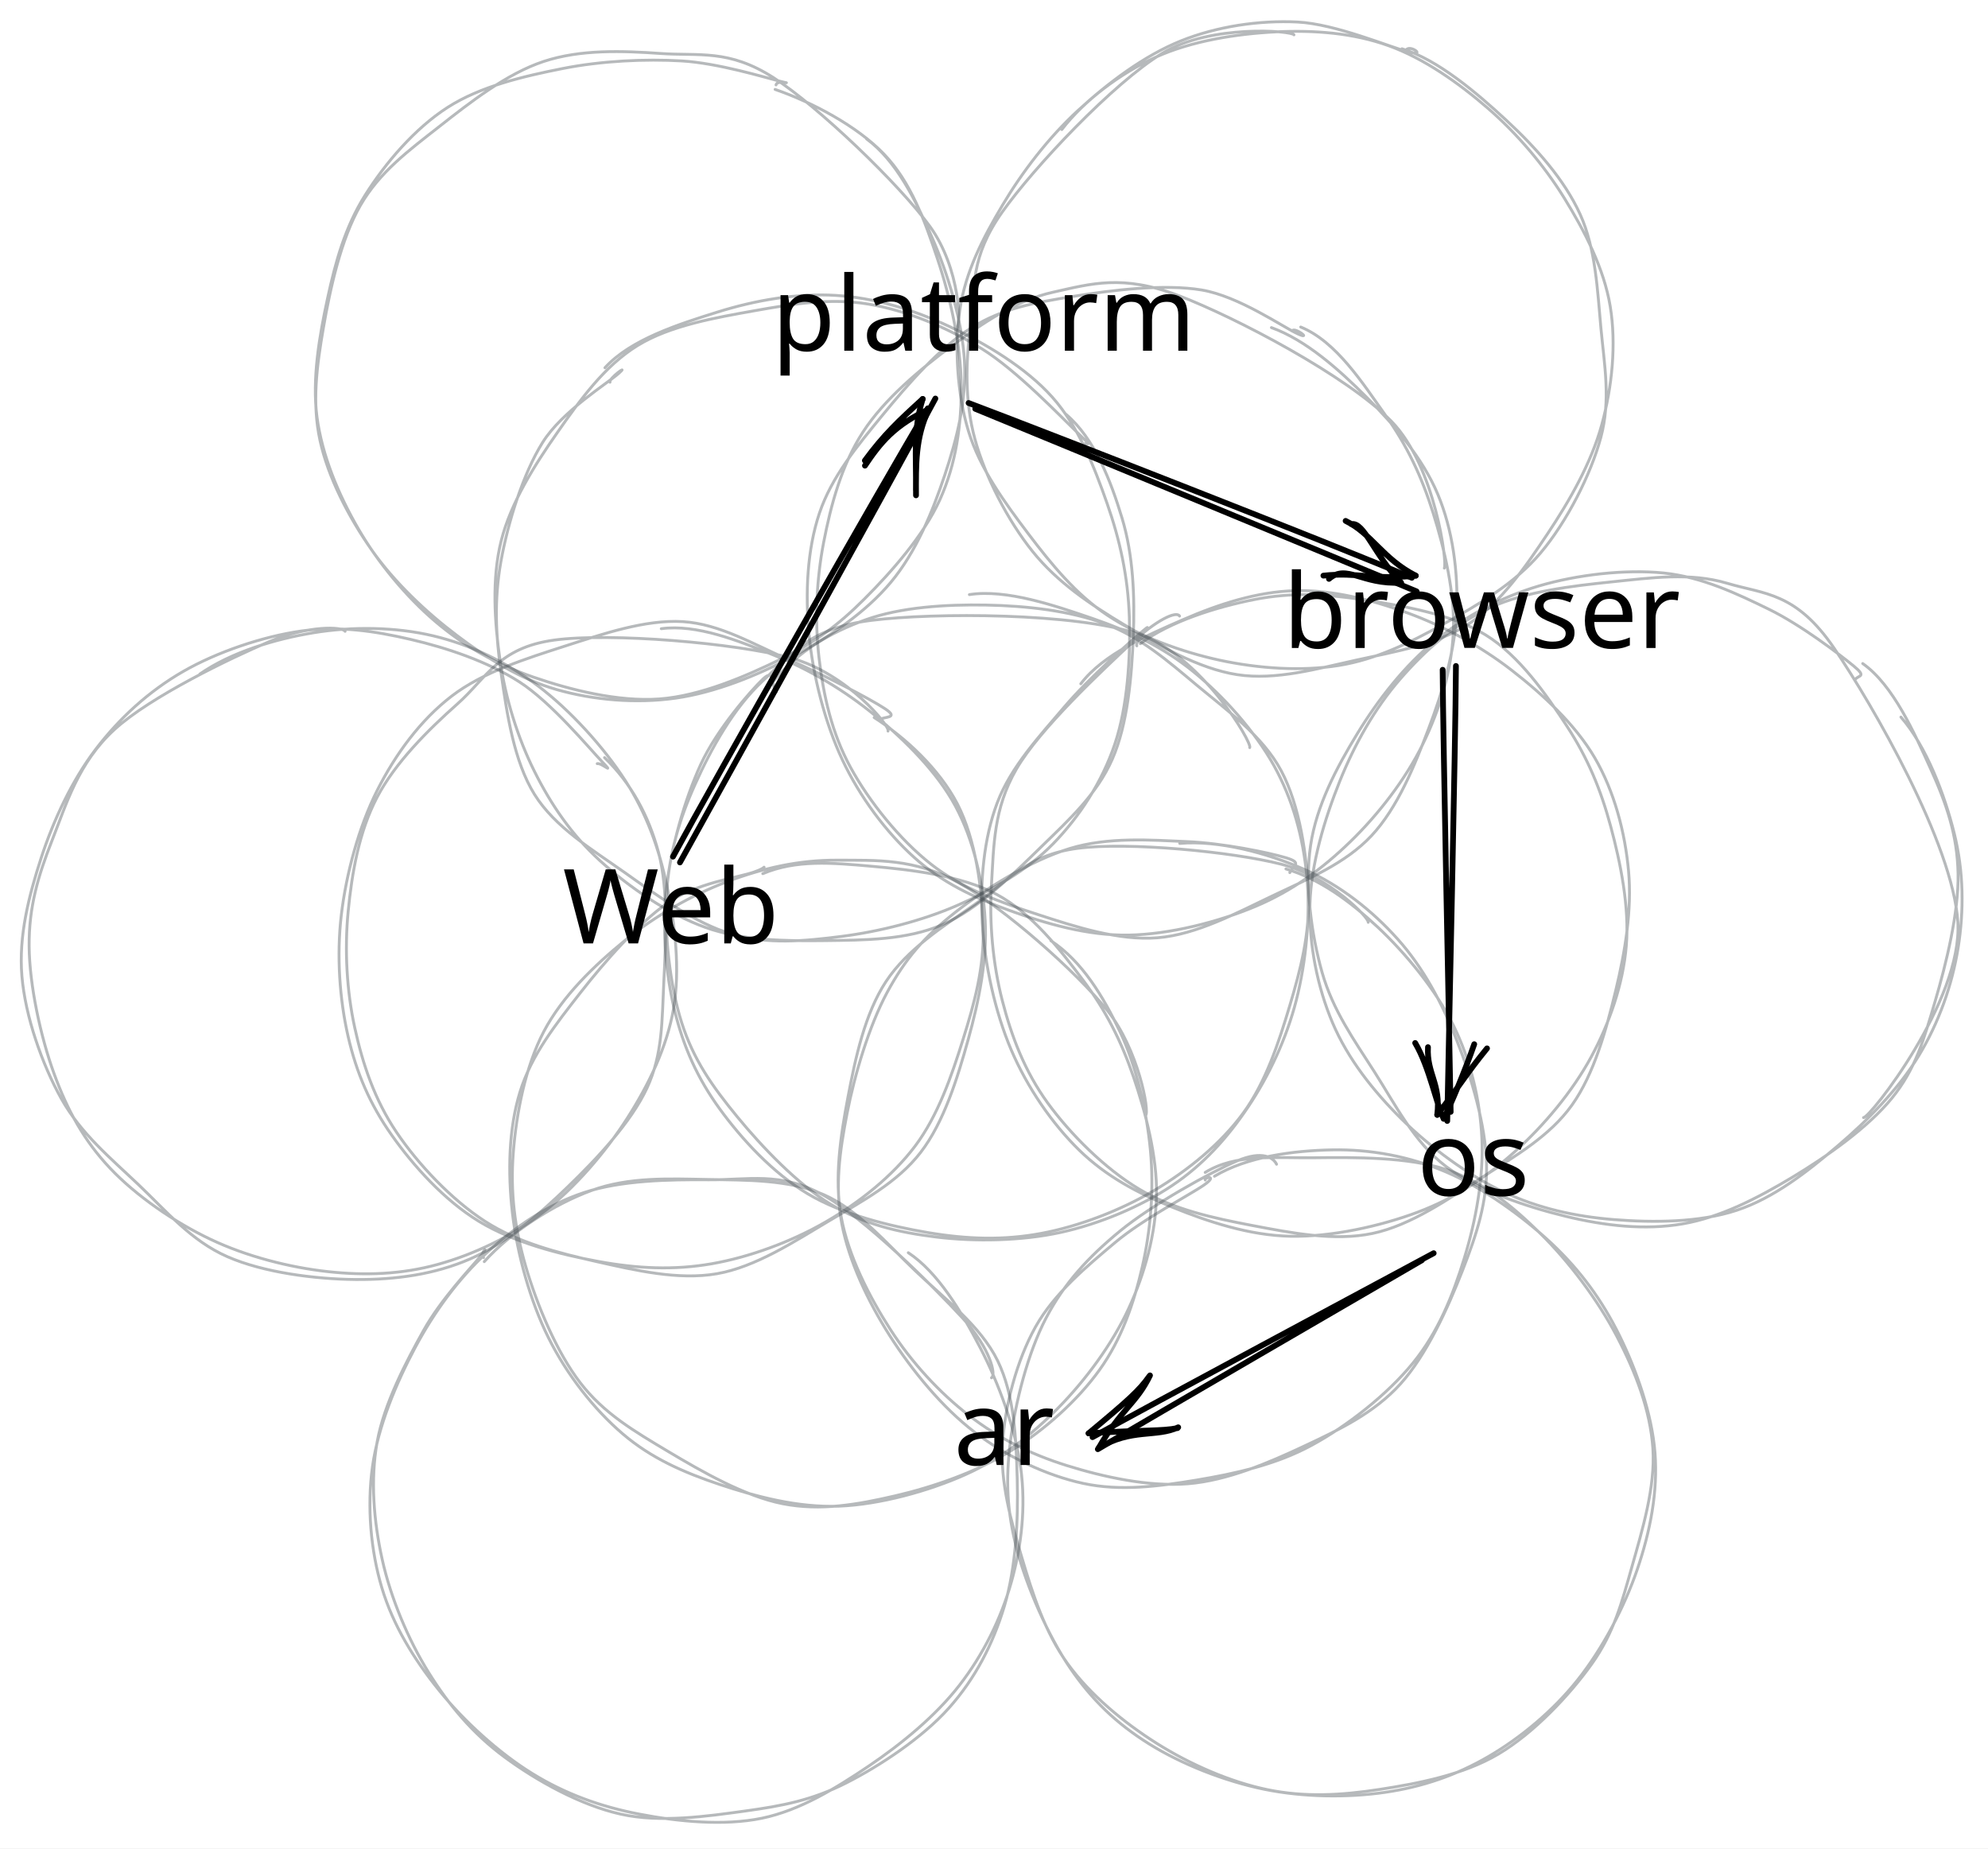
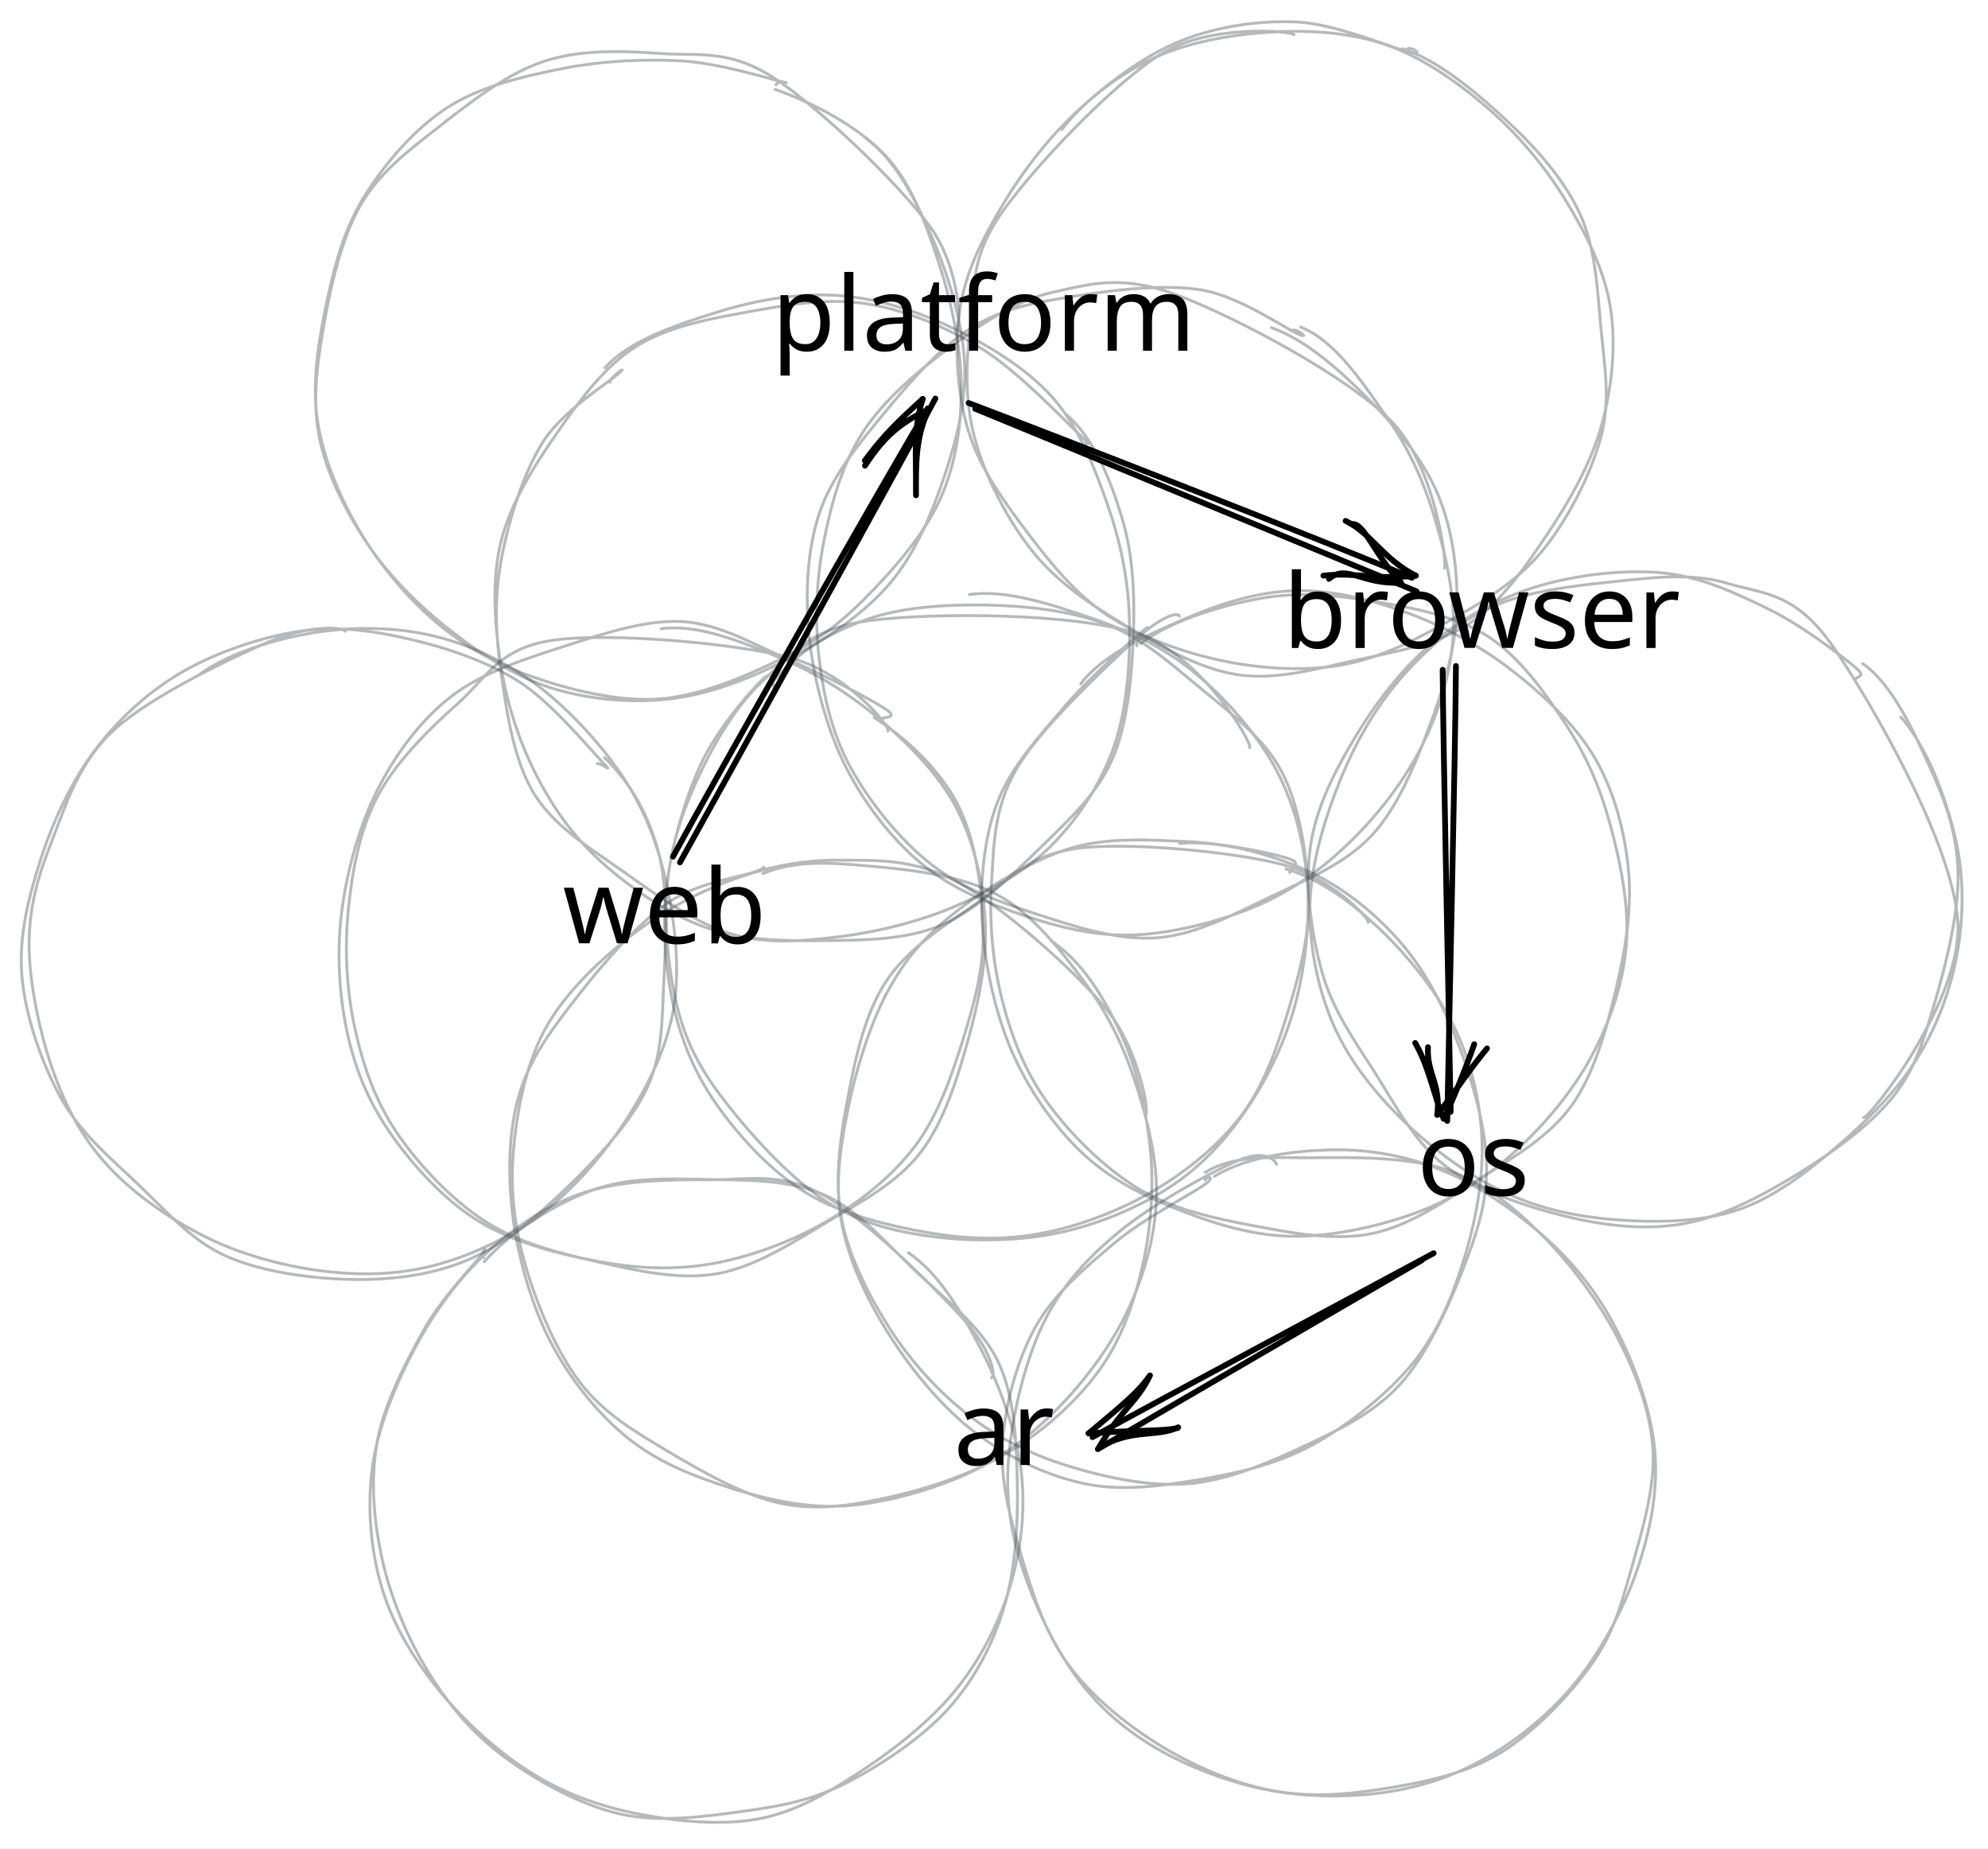
<svg xmlns="http://www.w3.org/2000/svg" version="1.1" viewBox="0 0 690.712 642.167" width="1381.424" height="1284.333">
  <defs>
    <style>
      @font-face {
        font-family: "Virgil";
        src: url("https://excalidraw.com/Virgil.woff2");
      }
      @font-face {
        font-family: "Cascadia";
        src: url("https://excalidraw.com/Cascadia.woff2");
      }
    </style>
  </defs>
  <rect x="0" y="0" width="690.712" height="642.167" fill="#ffffff" />
  <g stroke-opacity="0.4" fill-opacity="0.4" stroke-linecap="round" transform="translate(130.5169 408.3073) rotate(0 111.9297 111.9297)">
    <path d="M185.06 26.9 C195.33 33.67, 203.48 47.33, 210 59.81 C216.51 72.29, 222.34 88.19, 224.15 101.79 C225.95 115.4, 224.39 128.86, 220.84 141.42 C217.28 153.99, 211.09 166.54, 202.82 177.18 C194.56 187.83, 182.67 197.59, 171.25 205.29 C159.82 212.98, 147.56 220.57, 134.27 223.35 C120.98 226.12, 104.84 224.51, 91.52 221.92 C78.19 219.33, 65.91 214.95, 54.33 207.78 C42.75 200.62, 30.73 189.68, 22.03 178.93 C13.33 168.18, 6.01 156.25, 2.15 143.3 C-1.71 130.35, -3.05 115.15, -1.11 101.24 C0.82 87.32, 7.15 72.18, 13.75 59.8 C20.36 47.43, 28.74 35.96, 38.52 26.99 C48.31 18.02, 59.58 10.23, 72.44 5.99 C85.3 1.75, 101.92 1.45, 115.7 1.56 C129.49 1.68, 140.45 -1.33, 155.14 6.67 C169.84 14.67, 194.08 38.96, 203.89 49.57 C213.69 60.19, 215.64 69.54, 213.97 70.35 M37.74 30 C46.94 19.67, 62.05 10.02, 75.02 5.27 C88 0.51, 102.13 1.21, 115.57 1.46 C129.01 1.7, 143.69 1.45, 155.68 6.73 C167.66 12.01, 177.39 23.55, 187.46 33.15 C197.52 42.76, 210.17 52.31, 216.08 64.38 C221.98 76.46, 222.51 91.39, 222.91 105.59 C223.3 119.79, 222.43 136.34, 218.47 149.6 C214.5 162.86, 208.29 174.88, 199.12 185.14 C189.95 195.4, 175.23 205.18, 163.44 211.13 C151.65 217.09, 141.43 219.06, 128.37 220.86 C115.31 222.66, 99.01 225.06, 85.08 221.93 C71.14 218.81, 55.88 210.32, 44.76 202.1 C33.64 193.88, 25.43 184.06, 18.35 172.64 C11.27 161.22, 5.27 146.91, 2.3 133.57 C-0.67 120.23, -1.87 105.87, 0.53 92.59 C2.93 79.3, 10.67 64.63, 16.67 53.86 C22.67 43.09, 33.07 32.2, 36.54 27.99 C40.01 23.78, 36.01 26.82, 37.49 28.6" stroke="#495057" stroke-width="1" fill="none" />
  </g>
  <g stroke-opacity="0.4" fill-opacity="0.4" stroke-linecap="round" transform="translate(456.8529 200.1615) rotate(0 111.9297 111.9297)">
    <path d="M203.6 48.96 C212.49 59.13, 218.82 76, 222.13 89.36 C225.44 102.71, 225.54 116.22, 223.48 129.1 C221.42 141.99, 216.76 155.18, 209.77 166.67 C202.78 178.16, 192.08 189.08, 181.54 198.02 C171 206.96, 159.42 216.07, 146.5 220.32 C133.58 224.58, 117.53 224.63, 104.01 223.55 C90.49 222.47, 77.69 219.67, 65.38 213.85 C53.06 208.02, 39.98 198.36, 30.11 188.6 C20.24 178.83, 11.47 167.71, 6.16 155.24 C0.86 142.78, -2.13 127.81, -1.72 113.82 C-1.31 99.83, 3.4 84.3, 8.61 71.3 C13.82 58.31, 20.84 45.89, 29.55 35.83 C38.26 25.77, 48.6 16.6, 60.86 10.96 C73.12 5.32, 89.38 3.4, 103.11 1.99 C116.85 0.57, 130.37 -1.37, 143.26 2.48 C156.15 6.33, 167.07 5.46, 180.43 25.08 C193.78 44.69, 221.68 93, 223.38 120.17 C225.08 147.34, 192.7 188.35, 190.61 188.1 M190.33 30.36 C200.98 37.86, 208.32 54.62, 213.85 66.78 C219.37 78.94, 223.19 89.82, 223.46 103.32 C223.73 116.83, 219.3 134.78, 215.46 147.79 C211.63 160.79, 208.74 171.17, 200.47 181.35 C192.19 191.53, 177.94 201.59, 165.82 208.87 C153.69 216.15, 140.83 222.78, 127.72 225.03 C114.61 227.29, 100.84 225.72, 87.15 222.4 C73.46 219.08, 56.65 213.45, 45.59 205.11 C34.53 196.77, 27.96 183.62, 20.78 172.37 C13.6 161.13, 6.21 150.78, 2.49 137.64 C-1.22 124.5, -3.54 107.36, -1.5 93.54 C0.54 79.71, 7.52 66.54, 14.75 54.69 C21.97 42.83, 31.33 30.93, 41.85 22.39 C52.36 13.84, 64.6 7.33, 77.81 3.41 C91.02 -0.5, 107.78 -2.45, 121.1 -1.1 C134.42 0.25, 146.76 6.14, 157.76 11.51 C168.77 16.89, 182.16 27.07, 187.13 31.16 C192.11 35.25, 188.57 34.3, 187.61 36.06" stroke="#495057" stroke-width="1" fill="none" />
  </g>
  <g stroke-opacity="0.4" fill-opacity="0.4" stroke-linecap="round" transform="translate(10 219.0638) rotate(0 111.9297 111.9297)">
    <path d="M59.44 15.1 C70.33 7.53, 85.44 2.97, 98.94 0.76 C112.44 -1.46, 127.45 -1.27, 140.45 1.82 C153.45 4.9, 165.81 10.86, 176.94 19.24 C188.07 27.63, 199.77 40.5, 207.25 52.12 C214.72 63.74, 218.98 75.77, 221.78 88.97 C224.57 102.17, 226.34 117.91, 224.03 131.32 C221.72 144.73, 215.46 157.64, 207.92 169.44 C200.37 181.23, 189.74 193.61, 178.76 202.07 C167.77 210.54, 154.51 216.79, 142.02 220.23 C129.52 223.66, 116.94 224.16, 103.8 222.7 C90.65 221.25, 75.73 217.47, 63.14 211.48 C50.55 205.5, 37.32 196.39, 28.26 186.8 C19.2 177.2, 13.47 166.77, 8.78 153.92 C4.09 141.07, 0.24 123.2, 0.12 109.69 C0.01 96.18, 3.16 85.43, 8.1 72.88 C13.04 60.33, 17.18 45.9, 29.75 34.4 C42.32 22.89, 70.15 9.55, 83.51 3.86 C96.87 -1.83, 109.08 -1.39, 109.9 0.26 M200.04 44.14 C209.25 53.01, 215.4 64.27, 218.83 77.21 C222.27 90.15, 221.33 108.15, 220.65 121.78 C219.97 135.41, 220.32 147.1, 214.76 159.01 C209.19 170.92, 197.49 183.38, 187.26 193.26 C177.03 203.14, 165.67 212.92, 153.37 218.29 C141.08 223.66, 127.55 225.57, 113.5 225.45 C99.44 225.32, 81.59 223.03, 69.02 217.53 C56.45 212.04, 47.7 201.62, 38.09 192.47 C28.47 183.32, 18.05 174.72, 11.31 162.65 C4.56 150.58, -1.22 133.98, -2.39 120.05 C-3.56 106.11, 0.01 92.18, 4.28 79.05 C8.55 65.92, 15.01 52.08, 23.23 41.27 C31.45 30.47, 41.7 21.08, 53.6 14.23 C65.5 7.38, 81.44 2.04, 94.61 0.17 C107.78 -1.69, 119.99 0.12, 132.62 3.06 C145.25 6, 159.29 10.7, 170.4 17.8 C181.5 24.9, 194.75 40.91, 199.27 45.65 C203.79 50.39, 199.04 45.85, 197.5 46.24" stroke="#495057" stroke-width="1" fill="none" />
  </g>
  <g stroke-opacity="0.4" fill-opacity="0.4" stroke-linecap="round" transform="translate(349.8203 401.0703) rotate(0 111.9297 111.9297)">
    <path d="M72.14 7.57 C83.55 0.73, 99.59 -1.34, 113 -1.59 C126.42 -1.84, 139.88 0.65, 152.61 6.09 C165.34 11.52, 179.34 21.56, 189.37 31.01 C199.4 40.47, 206.83 50.69, 212.8 62.81 C218.77 74.92, 224.15 90.14, 225.19 103.69 C226.23 117.24, 223.52 130.98, 219.05 144.12 C214.57 157.26, 206.95 171.7, 198.33 182.54 C189.72 193.38, 178.51 202.64, 167.36 209.15 C156.21 215.66, 144.44 219.71, 131.43 221.6 C118.42 223.5, 102.97 223.33, 89.28 220.51 C75.6 217.7, 60.56 211.76, 49.33 204.72 C38.09 197.68, 29.53 189.53, 21.88 178.27 C14.24 167.01, 6.91 150.24, 3.47 137.14 C0.03 124.04, -0.46 113.05, 1.23 99.67 C2.92 86.29, 7.26 69.03, 13.61 56.85 C19.96 44.68, 28.27 35.69, 39.32 26.6 C50.37 17.5, 70.84 6.15, 79.9 2.28 C88.97 -1.59, 92.66 1.22, 93.71 3.4 M68.91 6.24 C79.66 -0.34, 92.87 1.31, 106.82 1.14 C120.76 0.97, 139.52 0.85, 152.61 5.23 C165.69 9.6, 175.42 17.76, 185.3 27.4 C195.18 37.04, 205.36 50.62, 211.88 63.08 C218.41 75.54, 223.56 88.83, 224.46 102.16 C225.35 115.49, 220.76 130.58, 217.23 143.05 C213.69 155.53, 210.98 166.13, 203.23 177 C195.49 187.88, 183.05 201.05, 170.76 208.32 C158.48 215.58, 142.9 218.52, 129.53 220.59 C116.17 222.65, 103.5 223.36, 90.59 220.69 C77.69 218.03, 63.69 211.91, 52.11 204.61 C40.52 197.31, 28.91 187.68, 21.09 176.88 C13.26 166.09, 8.92 152.56, 5.16 139.86 C1.39 127.15, -2.31 113.96, -1.51 100.64 C-0.71 87.31, 3.44 71.57, 9.96 59.9 C16.48 48.23, 27.83 38.82, 37.59 30.61 C47.34 22.4, 63.26 14.25, 68.48 10.63 C73.7 7, 68.35 7.92, 68.92 8.88" stroke="#495057" stroke-width="1" fill="none" />
  </g>
  <g stroke-opacity="0.4" fill-opacity="0.4" stroke-linecap="round" transform="translate(109.763 17.92708) rotate(0 111.9297 111.9297)">
    <path d="M191.32 30.33 C201.59 37.86, 208.28 51.44, 213.95 64.31 C219.62 77.18, 224.58 93.75, 225.33 107.56 C226.08 121.37, 222.72 134.39, 218.46 147.19 C214.19 159.99, 208.5 173.88, 199.76 184.35 C191.02 194.81, 178.49 203.29, 166.02 210 C153.56 216.71, 138.69 222.67, 124.97 224.62 C111.26 226.56, 96.38 225.29, 83.72 221.66 C71.05 218.03, 59.71 210.94, 48.97 202.83 C38.23 194.73, 27.22 184.33, 19.3 173.03 C11.37 161.73, 4.19 147.88, 1.41 135.03 C-1.38 122.18, 0.25 109.53, 2.6 95.93 C4.94 82.33, 8.75 65.07, 15.46 53.42 C22.17 41.78, 32.23 34.38, 42.85 26.05 C53.46 17.71, 66.33 7.64, 79.16 3.41 C91.99 -0.82, 106.51 -0.28, 119.82 0.66 C133.12 1.6, 143.4 -0.95, 158.99 9.06 C174.57 19.08, 202.78 46.11, 213.34 60.75 C223.9 75.39, 224.4 95.93, 222.35 96.9 M159.54 13.14 C172.21 17.51, 187.95 25.79, 197.35 35.59 C206.75 45.39, 211.46 58.6, 215.94 71.96 C220.41 85.31, 224.07 101.78, 224.21 115.73 C224.35 129.69, 222.39 143.29, 216.79 155.68 C211.19 168.08, 199.86 180.88, 190.61 190.12 C181.37 199.37, 173.21 205.37, 161.32 211.17 C149.43 216.96, 133.59 223.87, 119.3 224.9 C105 225.92, 88.52 221.79, 75.56 217.31 C62.6 212.83, 51.66 206.62, 41.51 198.01 C31.35 189.39, 21.49 177.47, 14.64 165.62 C7.78 153.78, 2.13 140.24, 0.37 126.94 C-1.4 113.63, 1.24 98.64, 4.03 85.79 C6.81 72.95, 10.14 60.94, 17.1 49.87 C24.06 38.8, 34.33 26.71, 45.76 19.38 C57.19 12.05, 72.13 8.58, 85.68 5.89 C99.23 3.2, 114.45 2.5, 127.06 3.24 C139.67 3.98, 155.87 8.94, 161.34 10.33 C166.8 11.72, 160.26 9.55, 159.86 11.56" stroke="#495057" stroke-width="1" fill="none" />
  </g>
  <g stroke-opacity="0.4" fill-opacity="0.4" stroke-linecap="round" transform="translate(231.3984 207.9531) rotate(0 111.9297 111.9297)">
    <path d="M105.41 -1.38 C118.26 -3.36, 135.16 2.44, 148.12 6.89 C161.07 11.34, 172.63 16.81, 183.15 25.33 C193.66 33.85, 204.62 46.14, 211.2 57.99 C217.78 69.85, 221.34 82.88, 222.64 96.46 C223.94 110.04, 222.4 126.11, 219.01 139.45 C215.62 152.8, 209.49 165.79, 202.29 176.54 C195.1 187.29, 186.7 196.66, 175.83 203.93 C164.96 211.21, 150.72 217.23, 137.07 220.21 C123.42 223.19, 107.26 223.44, 93.95 221.81 C80.65 220.19, 68.78 217.41, 57.24 210.43 C45.69 203.46, 33.34 190.48, 24.7 179.96 C16.07 169.43, 9.51 160.15, 5.43 147.27 C1.35 134.4, -0.58 116.53, 0.21 102.73 C0.99 88.92, 4.58 76.81, 10.15 64.45 C15.72 52.1, 23.41 38.08, 33.63 28.59 C43.85 19.11, 49.73 10.27, 71.45 7.55 C93.18 4.83, 142.09 4.89, 163.98 12.26 C185.87 19.63, 203.79 50.18, 202.81 51.77 M37.31 28.75 C45.85 18.35, 57.04 11.79, 69.35 7.37 C81.65 2.95, 97.25 2, 111.16 2.25 C125.06 2.49, 140.55 4.21, 152.76 8.85 C164.96 13.48, 174.22 21.56, 184.38 30.06 C194.55 38.55, 207.27 47.65, 213.74 59.8 C220.21 71.95, 222.7 89.35, 223.19 102.97 C223.68 116.59, 220.46 128.89, 216.69 141.52 C212.91 154.15, 208.35 168.08, 200.54 178.75 C192.72 189.42, 181.47 198.56, 169.78 205.53 C158.08 212.5, 143.48 218.09, 130.36 220.54 C117.24 223, 104.58 222.57, 91.06 220.27 C77.55 217.98, 61.33 213.97, 49.26 206.8 C37.19 199.62, 26.35 187.87, 18.63 177.25 C10.92 166.63, 6.07 155.79, 2.98 143.08 C-0.1 130.36, -1.4 115.2, 0.12 100.95 C1.64 86.7, 6.48 69.76, 12.08 57.59 C17.68 45.42, 29.33 32.12, 33.71 27.93 C38.08 23.74, 36.54 31.09, 38.33 32.45" stroke="#495057" stroke-width="1" fill="none" />
  </g>
  <g stroke-opacity="0.4" fill-opacity="0.4" stroke-linecap="round" transform="translate(335.3008 10) rotate(0 111.9297 111.9297)">
    <path d="M33.62 35 C41.45 24.84, 53.88 15.52, 66.27 9.86 C78.66 4.21, 94.47 1.73, 107.95 1.07 C121.44 0.41, 134.89 1.46, 147.17 5.88 C159.46 10.31, 171.5 18.81, 181.67 27.63 C191.83 36.45, 201.1 47.33, 208.18 58.79 C215.26 70.25, 221.98 83.26, 224.15 96.39 C226.32 109.53, 224.83 124.43, 221.2 137.61 C217.57 150.79, 210.05 163.96, 202.36 175.48 C194.67 186.99, 186.16 199.39, 175.07 206.7 C163.98 214.01, 149.23 216.4, 135.82 219.35 C122.41 222.29, 108.05 226.44, 94.61 224.39 C81.18 222.33, 67.09 214.13, 55.23 207 C43.37 199.87, 32.11 192.33, 23.47 181.59 C14.84 170.85, 7.03 155.7, 3.43 142.55 C-0.17 129.41, 0.29 115.86, 1.87 102.72 C3.45 89.58, 1.8 79.39, 12.9 63.69 C24 48, 51.56 18.81, 68.46 8.55 C85.35 -1.72, 113.68 0.71, 114.27 2.1 M151.79 6.94 C164.15 10.65, 177.8 22.26, 188.11 31.83 C198.43 41.41, 208.21 52.38, 213.68 64.4 C219.15 76.42, 219.72 91.04, 220.92 103.96 C222.13 116.89, 224.39 128.92, 220.9 141.94 C217.4 154.96, 209.08 171.27, 199.97 182.08 C190.87 192.89, 177.97 200.25, 166.29 206.77 C154.6 213.29, 142.82 219.1, 129.85 221.19 C116.89 223.29, 101.87 222.25, 88.49 219.36 C75.12 216.47, 60.71 211.19, 49.62 203.86 C38.52 196.52, 29.99 186.03, 21.92 175.36 C13.85 164.68, 5.14 152.81, 1.19 139.81 C-2.76 126.81, -3.75 110.46, -1.77 97.37 C0.2 84.27, 6.19 72.74, 13.03 61.24 C19.87 49.74, 28.93 37.88, 39.25 28.38 C49.57 18.87, 62.22 9.35, 74.93 4.23 C87.63 -0.89, 102.28 -2.99, 115.48 -2.35 C128.69 -1.71, 147.85 6.47, 154.16 8.07 C160.46 9.68, 154.6 5.45, 153.32 7.3" stroke="#495057" stroke-width="1" fill="none" />
  </g>
  <g stroke-opacity="0.4" fill-opacity="0.4" stroke-linecap="round" transform="translate(342.2292 204.9844) rotate(0 111.9297 111.9297)">
    <path d="M33.28 32.57 C41.21 22.16, 56.59 15.62, 68.97 10.22 C81.34 4.83, 94.56 0.61, 107.53 0.23 C120.5 -0.15, 134.24 3.35, 146.79 7.94 C159.35 12.53, 172.01 19.37, 182.86 27.76 C193.7 36.16, 205.06 46.64, 211.85 58.28 C218.64 69.93, 222.38 84.16, 223.6 97.63 C224.82 111.1, 222.42 125.56, 219.14 139.11 C215.86 152.66, 211.65 168.12, 203.93 178.93 C196.21 189.74, 184.35 196.55, 172.8 203.98 C161.26 211.41, 147.98 220.73, 134.65 223.52 C121.32 226.32, 106.36 223.33, 92.84 220.76 C79.31 218.18, 65.35 215.19, 53.5 208.09 C41.66 200.99, 29.68 189.08, 21.76 178.16 C13.84 167.24, 9.24 155.2, 5.99 142.55 C2.74 129.91, 1.43 115.7, 2.25 102.3 C3.08 88.9, 2.9 76.07, 10.93 62.17 C18.95 48.27, 40.96 27.76, 50.41 18.9 C59.85 10.05, 66.58 7.23, 67.59 9.04 M53.97 18.64 C64.4 10.82, 80.65 5.86, 93.53 3.31 C106.4 0.77, 117.82 1.31, 131.22 3.35 C144.62 5.4, 162.11 8.26, 173.93 15.59 C185.76 22.91, 194.95 36.23, 202.19 47.31 C209.43 58.38, 213.94 69.32, 217.37 82.03 C220.81 94.75, 223.94 110.22, 222.81 123.59 C221.68 136.96, 217.04 150.34, 210.59 162.25 C204.14 174.17, 194.15 186.1, 184.12 195.08 C174.09 204.05, 163.42 211.21, 150.41 216.11 C137.4 221.01, 120.27 224.79, 106.05 224.5 C91.83 224.22, 77.31 219.39, 65.1 214.41 C52.88 209.42, 42.08 203.69, 32.74 194.59 C23.41 185.48, 14.72 172.91, 9.11 159.76 C3.5 146.6, -0.14 129.96, -0.94 115.64 C-1.74 101.32, -0.47 86.35, 4.28 73.84 C9.04 61.33, 19.13 50.55, 27.6 40.57 C36.08 30.59, 50.95 17.49, 55.14 13.96 C59.33 10.43, 51.84 17.71, 52.75 19.39" stroke="#495057" stroke-width="1" fill="none" />
  </g>
  <g stroke-opacity="0.4" fill-opacity="0.4" stroke-linecap="round" transform="translate(178.4154 298.7448) rotate(0 111.9297 111.9297)">
    <path d="M186.7 28.06 C197.54 35.19, 204.95 47.54, 210.71 59.68 C216.47 71.81, 219.99 87.23, 221.28 100.85 C222.57 114.47, 221.38 128.7, 218.45 141.4 C215.51 154.11, 211.28 166.43, 203.67 177.08 C196.05 187.73, 184.6 198.01, 172.76 205.32 C160.92 212.62, 145.81 217.87, 132.62 220.93 C119.42 223.99, 106.72 226.24, 93.57 223.67 C80.42 221.1, 65.46 212.51, 53.73 205.51 C42 198.5, 31.43 192.35, 23.18 181.63 C14.93 170.91, 8.12 154.5, 4.24 141.19 C0.37 127.87, -1.13 115.34, -0.08 101.75 C0.97 88.15, 4.08 71.89, 10.53 59.61 C16.99 47.33, 28.02 36.72, 38.66 28.04 C49.29 19.36, 62.02 12.17, 74.34 7.51 C86.65 2.86, 99.12 0.01, 112.55 0.09 C125.97 0.18, 139.26 -0.65, 154.89 8.04 C170.51 16.73, 195.5 38.78, 206.28 52.24 C217.07 65.7, 221.12 87.61, 219.59 88.8 M86.61 4.77 C98.24 -0.14, 110.71 0.99, 124.25 2.19 C137.79 3.39, 155.6 5.38, 167.86 11.97 C180.13 18.56, 189.93 31.18, 197.85 41.73 C205.76 52.28, 211.1 62.79, 215.36 75.26 C219.62 87.73, 223.68 103.1, 223.4 116.54 C223.13 129.98, 219.38 143.61, 213.7 155.9 C208.02 168.2, 198.78 180.69, 189.33 190.3 C179.88 199.9, 169.7 207.85, 157 213.55 C144.29 219.25, 127.34 223.94, 113.12 224.51 C98.9 225.09, 84.21 221.18, 71.68 216.99 C59.14 212.8, 47.85 207.86, 37.93 199.38 C28.02 190.91, 18.58 178.9, 12.2 166.11 C5.81 153.33, 1.28 136.94, -0.38 122.69 C-2.03 108.44, -1.69 93.37, 2.25 80.61 C6.18 67.85, 14.7 57.07, 23.24 46.13 C31.78 35.19, 43.47 21.96, 53.5 14.98 C63.52 8.01, 77.8 6.18, 83.41 4.27 C89.03 2.35, 86.26 1.8, 87.16 3.49" stroke="#495057" stroke-width="1" fill="none" />
  </g>
  <g stroke-opacity="0.4" fill-opacity="0.4" stroke-linecap="round" transform="translate(118.293 218.2669) rotate(0 111.9297 111.9297)">
    <path d="M111.46 0.15 C123.76 -1.49, 138.1 4.26, 150.49 9.3 C162.88 14.33, 175.28 21.62, 185.81 30.37 C196.33 39.12, 207.28 49.92, 213.65 61.78 C220.01 73.65, 223.26 88.03, 224 101.55 C224.74 115.07, 221.83 129.48, 218.09 142.91 C214.35 156.33, 209.68 171.56, 201.57 182.09 C193.47 192.61, 181.26 199.03, 169.46 206.06 C157.66 213.08, 144.2 221.91, 130.78 224.24 C117.37 226.57, 102.41 223.06, 88.97 220.02 C75.54 216.98, 61.76 213.5, 50.17 206 C38.58 198.49, 26.95 186.2, 19.42 175 C11.88 163.79, 7.75 151.52, 4.96 138.76 C2.17 125.99, 1.38 111.73, 2.67 98.39 C3.97 85.04, 6.42 70.69, 12.74 58.68 C19.06 46.66, 30.36 35.4, 40.61 26.3 C50.85 17.21, 54.87 6.77, 74.21 4.11 C93.54 1.45, 137.25 5.08, 156.59 10.35 C175.93 15.62, 191.18 34.19, 190.24 35.72 M185.43 31.01 C196.16 37.89, 208.05 48.84, 214.37 61.07 C220.68 73.3, 222.99 90.74, 223.31 104.38 C223.63 118.01, 220.23 130.3, 216.29 142.88 C212.35 155.46, 207.62 169.3, 199.67 179.87 C191.71 190.43, 180.34 199.44, 168.56 206.26 C156.78 213.08, 142.11 218.49, 128.96 220.78 C115.82 223.07, 103.16 222.45, 89.68 219.99 C76.2 217.53, 60.05 213.34, 48.07 206.02 C36.09 198.71, 25.38 186.82, 17.81 176.1 C10.24 165.38, 5.55 154.46, 2.63 141.7 C-0.29 128.95, -1.39 113.77, 0.3 99.54 C1.98 85.32, 6.37 69.01, 12.75 56.35 C19.14 43.69, 27.76 31.94, 38.61 23.59 C49.46 15.24, 64.47 10.56, 77.85 6.24 C91.23 1.93, 105.91 -3.07, 118.87 -2.31 C131.83 -1.54, 143.9 5.8, 155.62 10.84 C167.33 15.88, 183.92 24.45, 189.18 27.94 C194.44 31.43, 188.68 30.55, 187.19 31.8" stroke="#495057" stroke-width="1" fill="none" />
  </g>
  <g stroke-opacity="0.4" fill-opacity="0.4" stroke-linecap="round" transform="translate(281.7201 100.3021) rotate(0 111.9297 111.9297)">
    <path d="M160.02 13.51 C172.07 17.84, 183.52 28.12, 193.15 37.76 C202.79 47.4, 212.6 58.97, 217.8 71.34 C223.01 83.71, 224.92 98.39, 224.4 111.96 C223.88 125.53, 219.6 139.74, 214.67 152.75 C209.74 165.76, 203.87 180.31, 194.81 190.01 C185.74 199.72, 172.67 205.07, 160.28 210.98 C147.88 216.89, 134 224.41, 120.43 225.49 C106.87 226.56, 92 221.68, 78.88 217.41 C65.76 213.15, 52.57 208.43, 41.72 199.9 C30.86 191.37, 20.24 178.14, 13.76 166.24 C7.29 154.35, 4.43 141.57, 2.88 128.54 C1.32 115.52, 1.91 101.25, 4.45 88.12 C6.99 74.99, 10.73 61.12, 18.13 49.76 C25.53 38.39, 37.86 28.05, 48.87 19.95 C59.88 11.86, 71.05 4.12, 84.21 1.2 C97.37 -1.72, 108.26 -5.07, 127.84 2.41 C147.43 9.88, 186.34 30.28, 201.71 46.05 C217.09 61.83, 221.18 95.75, 220.1 97.06 M170.2 13.31 C182.6 18.34, 191.88 33.07, 199.55 43.82 C207.21 54.58, 212.23 65.26, 216.18 77.83 C220.13 90.4, 223.83 105.81, 223.23 119.23 C222.63 132.65, 218.54 146.19, 212.56 158.35 C206.59 170.5, 197.06 182.79, 187.38 192.16 C177.7 201.53, 167.33 209.17, 154.5 214.58 C141.68 219.98, 124.65 224.32, 110.42 224.56 C96.2 224.81, 81.56 220.55, 69.15 216.05 C56.73 211.56, 45.61 206.32, 35.92 197.59 C26.22 188.87, 17.07 176.64, 10.97 163.71 C4.88 150.78, 0.69 134.29, -0.64 120 C-1.98 105.72, -1.28 90.68, 2.97 78.01 C7.22 65.34, 16.06 54.72, 24.86 43.98 C33.67 33.24, 44.75 20.45, 55.79 13.57 C66.82 6.68, 77.76 4.87, 91.08 2.68 C104.4 0.49, 122.7 -1.73, 135.72 0.43 C148.74 2.6, 163.96 13.31, 169.21 15.69 C174.45 18.07, 167.91 13.05, 167.18 14.69" stroke="#495057" stroke-width="1" fill="none" />
  </g>
  <g stroke-opacity="0.4" fill-opacity="0.4" stroke-linecap="round" transform="translate(291.4206 291.7214) rotate(0 111.9297 111.9297)">
    <path d="M118.47 1.29 C131.97 0.09, 148.88 4.66, 161.5 10.2 C174.12 15.74, 185.33 24.62, 194.19 34.53 C203.06 44.43, 209.56 56.62, 214.7 69.64 C219.85 82.65, 224.75 99.23, 225.07 112.6 C225.39 125.98, 221.61 137.14, 216.63 149.88 C211.64 162.63, 204.3 178.94, 195.15 189.07 C186 199.2, 174.03 204.89, 161.72 210.67 C149.42 216.45, 135.08 222.63, 121.34 223.75 C107.59 224.88, 91.93 221.38, 79.25 217.43 C66.57 213.47, 55.48 207.92, 45.26 200.04 C35.04 192.16, 25.32 181.63, 17.92 170.13 C10.52 158.64, 3.3 144.51, 0.85 131.05 C-1.61 117.6, 0.6 103.03, 3.2 89.4 C5.79 75.77, 9.08 60.42, 16.41 49.27 C23.74 38.13, 36.12 30.23, 47.2 22.52 C58.28 14.81, 65.13 5.35, 82.87 3.01 C100.6 0.67, 136.76 4.2, 153.61 8.48 C170.46 12.77, 184.4 27.3, 183.95 28.7 M155.36 10.15 C167.15 13.68, 177.57 21.32, 187.27 30.38 C196.97 39.45, 207.52 52.28, 213.56 64.52 C219.59 76.77, 222.82 90.39, 223.45 103.87 C224.09 117.34, 221.35 132.37, 217.34 145.37 C213.34 158.37, 208.29 171.04, 199.43 181.89 C190.57 192.74, 176.68 203.7, 164.16 210.46 C151.65 217.22, 137.53 220.27, 124.33 222.47 C111.14 224.66, 97.85 226.41, 84.99 223.64 C72.14 220.87, 58.41 214.37, 47.21 205.83 C36.01 197.29, 25.48 184.46, 17.79 172.42 C10.1 160.37, 3.56 146.44, 1.08 133.54 C-1.4 120.64, 0.29 108.41, 2.9 95.01 C5.52 81.61, 10.53 64.73, 16.77 53.12 C23.01 41.5, 29.77 33.67, 40.35 25.33 C50.92 16.99, 66.8 7.19, 80.22 3.07 C93.65 -1.04, 108.39 0.12, 120.92 0.66 C133.45 1.19, 149.42 4.48, 155.38 6.27 C161.35 8.07, 157.81 8.98, 156.71 11.44" stroke="#495057" stroke-width="1" fill="none" />
  </g>
  <g stroke-opacity="0.4" fill-opacity="0.4" stroke-linecap="round" transform="translate(171.207 104.444) rotate(0 111.9297 111.9297)">
    <path d="M199.18 39.5 C209.15 47.98, 214.73 62.66, 218.63 75.53 C222.52 88.4, 223.11 102.75, 222.55 116.72 C221.99 130.68, 220.6 147.13, 215.25 159.31 C209.91 171.49, 200.32 180.24, 190.49 189.82 C180.66 199.39, 168.78 211.35, 156.28 216.77 C143.77 222.18, 129.16 222.16, 115.44 222.33 C101.73 222.5, 87 222.39, 73.98 217.78 C60.96 213.16, 47.23 203.67, 37.32 194.63 C27.4 185.6, 20.29 175.17, 14.49 163.56 C8.69 151.94, 4.45 138.32, 2.53 124.96 C0.6 111.59, -0.39 96.57, 2.94 83.37 C6.27 70.17, 14.61 57.03, 22.5 45.74 C30.38 34.45, 38.85 22.67, 50.26 15.63 C61.68 8.59, 77.59 5.9, 90.97 3.5 C104.36 1.1, 117.41 -0.99, 130.56 1.21 C143.72 3.41, 157.77 9.24, 169.91 16.72 C182.04 24.2, 197.56 40.52, 203.36 46.08 C209.16 51.64, 206.34 48.91, 204.72 50.08 M38.97 23.32 C47.91 13.48, 64.62 8.19, 77.99 4 C91.36 -0.19, 105.74 -2.65, 119.19 -1.82 C132.63 -0.99, 146.13 3.1, 158.66 8.99 C171.2 14.88, 185.25 23.28, 194.38 33.51 C203.51 43.75, 208.97 57.67, 213.43 70.41 C217.9 83.15, 220.72 95.99, 221.17 109.93 C221.62 123.87, 220.55 140.91, 216.13 154.04 C211.72 167.17, 203.81 179.35, 194.68 188.7 C185.56 198.04, 173.65 204.74, 161.39 210.1 C149.14 215.47, 134.21 219.22, 121.13 220.88 C108.06 222.54, 95.51 223.74, 82.96 220.04 C70.42 216.34, 57.27 206.79, 45.86 198.7 C34.45 190.62, 21.64 183, 14.49 171.52 C7.34 160.05, 4.9 143.33, 2.96 129.85 C1.02 116.37, 0.44 104.07, 2.83 90.64 C5.23 77.21, 10.51 60.14, 17.33 49.25 C24.16 38.35, 39.89 28.73, 43.79 25.25 C47.69 21.76, 40.25 26.94, 40.73 28.34" stroke="#495057" stroke-width="1" fill="none" />
  </g>
-   <g transform="translate(195.5156 295.7383) rotate(0 32.5 22.5)">
-     <text x="0" y="32" font-family="Virgil, Segoe UI Emoji" font-size="36px" fill="#000000" text-anchor="start" style="white-space: pre;" direction="ltr">Web</text>
+   <g transform="translate(195.5156 295.7383) rotate(0 30 22.5)">
+     <text x="0" y="32" font-family="Virgil, Segoe UI Emoji" font-size="36px" fill="#000000" text-anchor="start" style="white-space: pre;" direction="ltr">web</text>
  </g>
  <g transform="translate(268.1328 89.83594) rotate(0 73.5 22.5)">
    <text x="0" y="32" font-family="Virgil, Segoe UI Emoji" font-size="36px" fill="#000000" text-anchor="start" style="white-space: pre;" direction="ltr">platform</text>
  </g>
  <g transform="translate(445.7786 193.1172) rotate(0 65 22.5)">
    <text x="0" y="32" font-family="Virgil, Segoe UI Emoji" font-size="36px" fill="#000000" text-anchor="start" style="white-space: pre;" direction="ltr">browser</text>
  </g>
  <g transform="translate(492.3516 383.3385) rotate(0 20 22.5)">
    <text x="0" y="32" font-family="Virgil, Segoe UI Emoji" font-size="36px" fill="#000000" text-anchor="start" style="white-space: pre;" direction="ltr">os</text>
  </g>
  <g transform="translate(331.3359 476.9583) rotate(0 20 22.5)">
    <text x="0" y="32" font-family="Virgil, Segoe UI Emoji" font-size="36px" fill="#000000" text-anchor="start" style="white-space: pre;" direction="ltr">ar</text>
  </g>
  <g stroke-linecap="round">
    <g transform="translate(234.3389 298.7944) rotate(0 45.0674 -79.75726)">
      <path d="M1.9 0.83 C16.72 -25.88, 76.05 -133.12, 90.65 -160.34 M-0.51 -1.19 C13.72 -27.45, 72.04 -130.33, 88 -156.93" stroke="#000000" stroke-width="2" fill="none" />
    </g>
    <g transform="translate(234.3389 298.7944) rotate(0 45.0674 -79.75726)">
      <path d="M83.89 -128.48 C84.06 -140.89, 82.85 -149.5, 86.25 -160.19 M83.92 -126.71 C83.9 -137.47, 83.65 -146.68, 88.36 -156.61" stroke="#000000" stroke-width="2" fill="none" />
    </g>
    <g transform="translate(234.3389 298.7944) rotate(0 45.0674 -79.75726)">
      <path d="M66.15 -138.79 C72.71 -147.72, 77.9 -152.6, 86.25 -160.19 M66.18 -137.02 C71.52 -145.01, 76.53 -151.16, 88.36 -156.61" stroke="#000000" stroke-width="2" fill="none" />
    </g>
  </g>
  <g stroke-linecap="round">
    <g transform="translate(336.7636 141.1828) rotate(0 77.5959 31.55007)">
      <path d="M2.08 0.84 C28.35 11.6, 130.47 53.87, 155.43 64.28 M-0.24 -1.18 C25.95 8.7, 127.5 48.33, 153.76 59.55" stroke="#000000" stroke-width="2" fill="none" />
    </g>
    <g transform="translate(336.7636 141.1828) rotate(0 77.5959 31.55007)">
      <path d="M124.97 59.93 C131.16 54.59, 136.4 62.03, 150 61.23 M123.04 58.8 C134.69 57.55, 140.69 60.35, 155.13 58.81" stroke="#000000" stroke-width="2" fill="none" />
    </g>
    <g transform="translate(336.7636 141.1828) rotate(0 77.5959 31.55007)">
      <path d="M132.69 40.91 C137.13 39.91, 140.65 51.56, 150 61.23 M130.76 39.78 C139.92 44.25, 143.56 52.89, 155.13 58.81" stroke="#000000" stroke-width="2" fill="none" />
    </g>
  </g>
  <g stroke-linecap="round">
    <g transform="translate(502.3205 230.6036) rotate(0 1.22471 79.79851)">
      <path d="M-1.08 2.09 C-0.93 27.59, 1.26 129.86, 1.7 155.68 M3.53 0.76 C3.41 27.86, 0.98 132.24, 0.51 158.83" stroke="#000000" stroke-width="2" fill="none" />
    </g>
    <g transform="translate(502.3205 230.6036) rotate(0 1.22471 79.79851)">
      <path d="M-6.18 133.19 C-6.68 142.38, -1.62 145.87, -2.97 156.7 M-10.63 131.74 C-5.64 140.13, -3.2 153.41, -0.72 158.05" stroke="#000000" stroke-width="2" fill="none" />
    </g>
    <g transform="translate(502.3205 230.6036) rotate(0 1.22471 79.79851)">
      <path d="M14.33 133.61 C7.08 142.5, 5.39 145.86, -2.97 156.7 M9.89 132.16 C7 140.57, 1.55 153.69, -0.72 158.05" stroke="#000000" stroke-width="2" fill="none" />
    </g>
  </g>
  <g stroke-linecap="round">
    <g transform="translate(496.1581 437.7226) rotate(0 -57.30559 31.69429)">
      <path d="M-2.1 0.08 C-21.31 11.29, -96.26 54.72, -114.73 65.74 M1.96 -2.35 C-17.62 8.18, -97.36 50.88, -116.57 61.56" stroke="#000000" stroke-width="2" fill="none" />
    </g>
    <g transform="translate(496.1581 437.7226) rotate(0 -57.30559 31.69429)">
      <path d="M-96.6 40.11 C-101.14 49.64, -106.9 52.13, -114.44 65.34 M-96.83 40.38 C-100.3 45.26, -103.78 48.47, -117.94 60.23" stroke="#000000" stroke-width="2" fill="none" />
    </g>
    <g transform="translate(496.1581 437.7226) rotate(0 -57.30559 31.69429)">
      <path d="M-86.8 58.14 C-94.29 61.73, -103.19 58.45, -114.44 65.34 M-87.02 58.41 C-92.67 59.53, -98.2 58.95, -117.94 60.23" stroke="#000000" stroke-width="2" fill="none" />
    </g>
  </g>
</svg>
